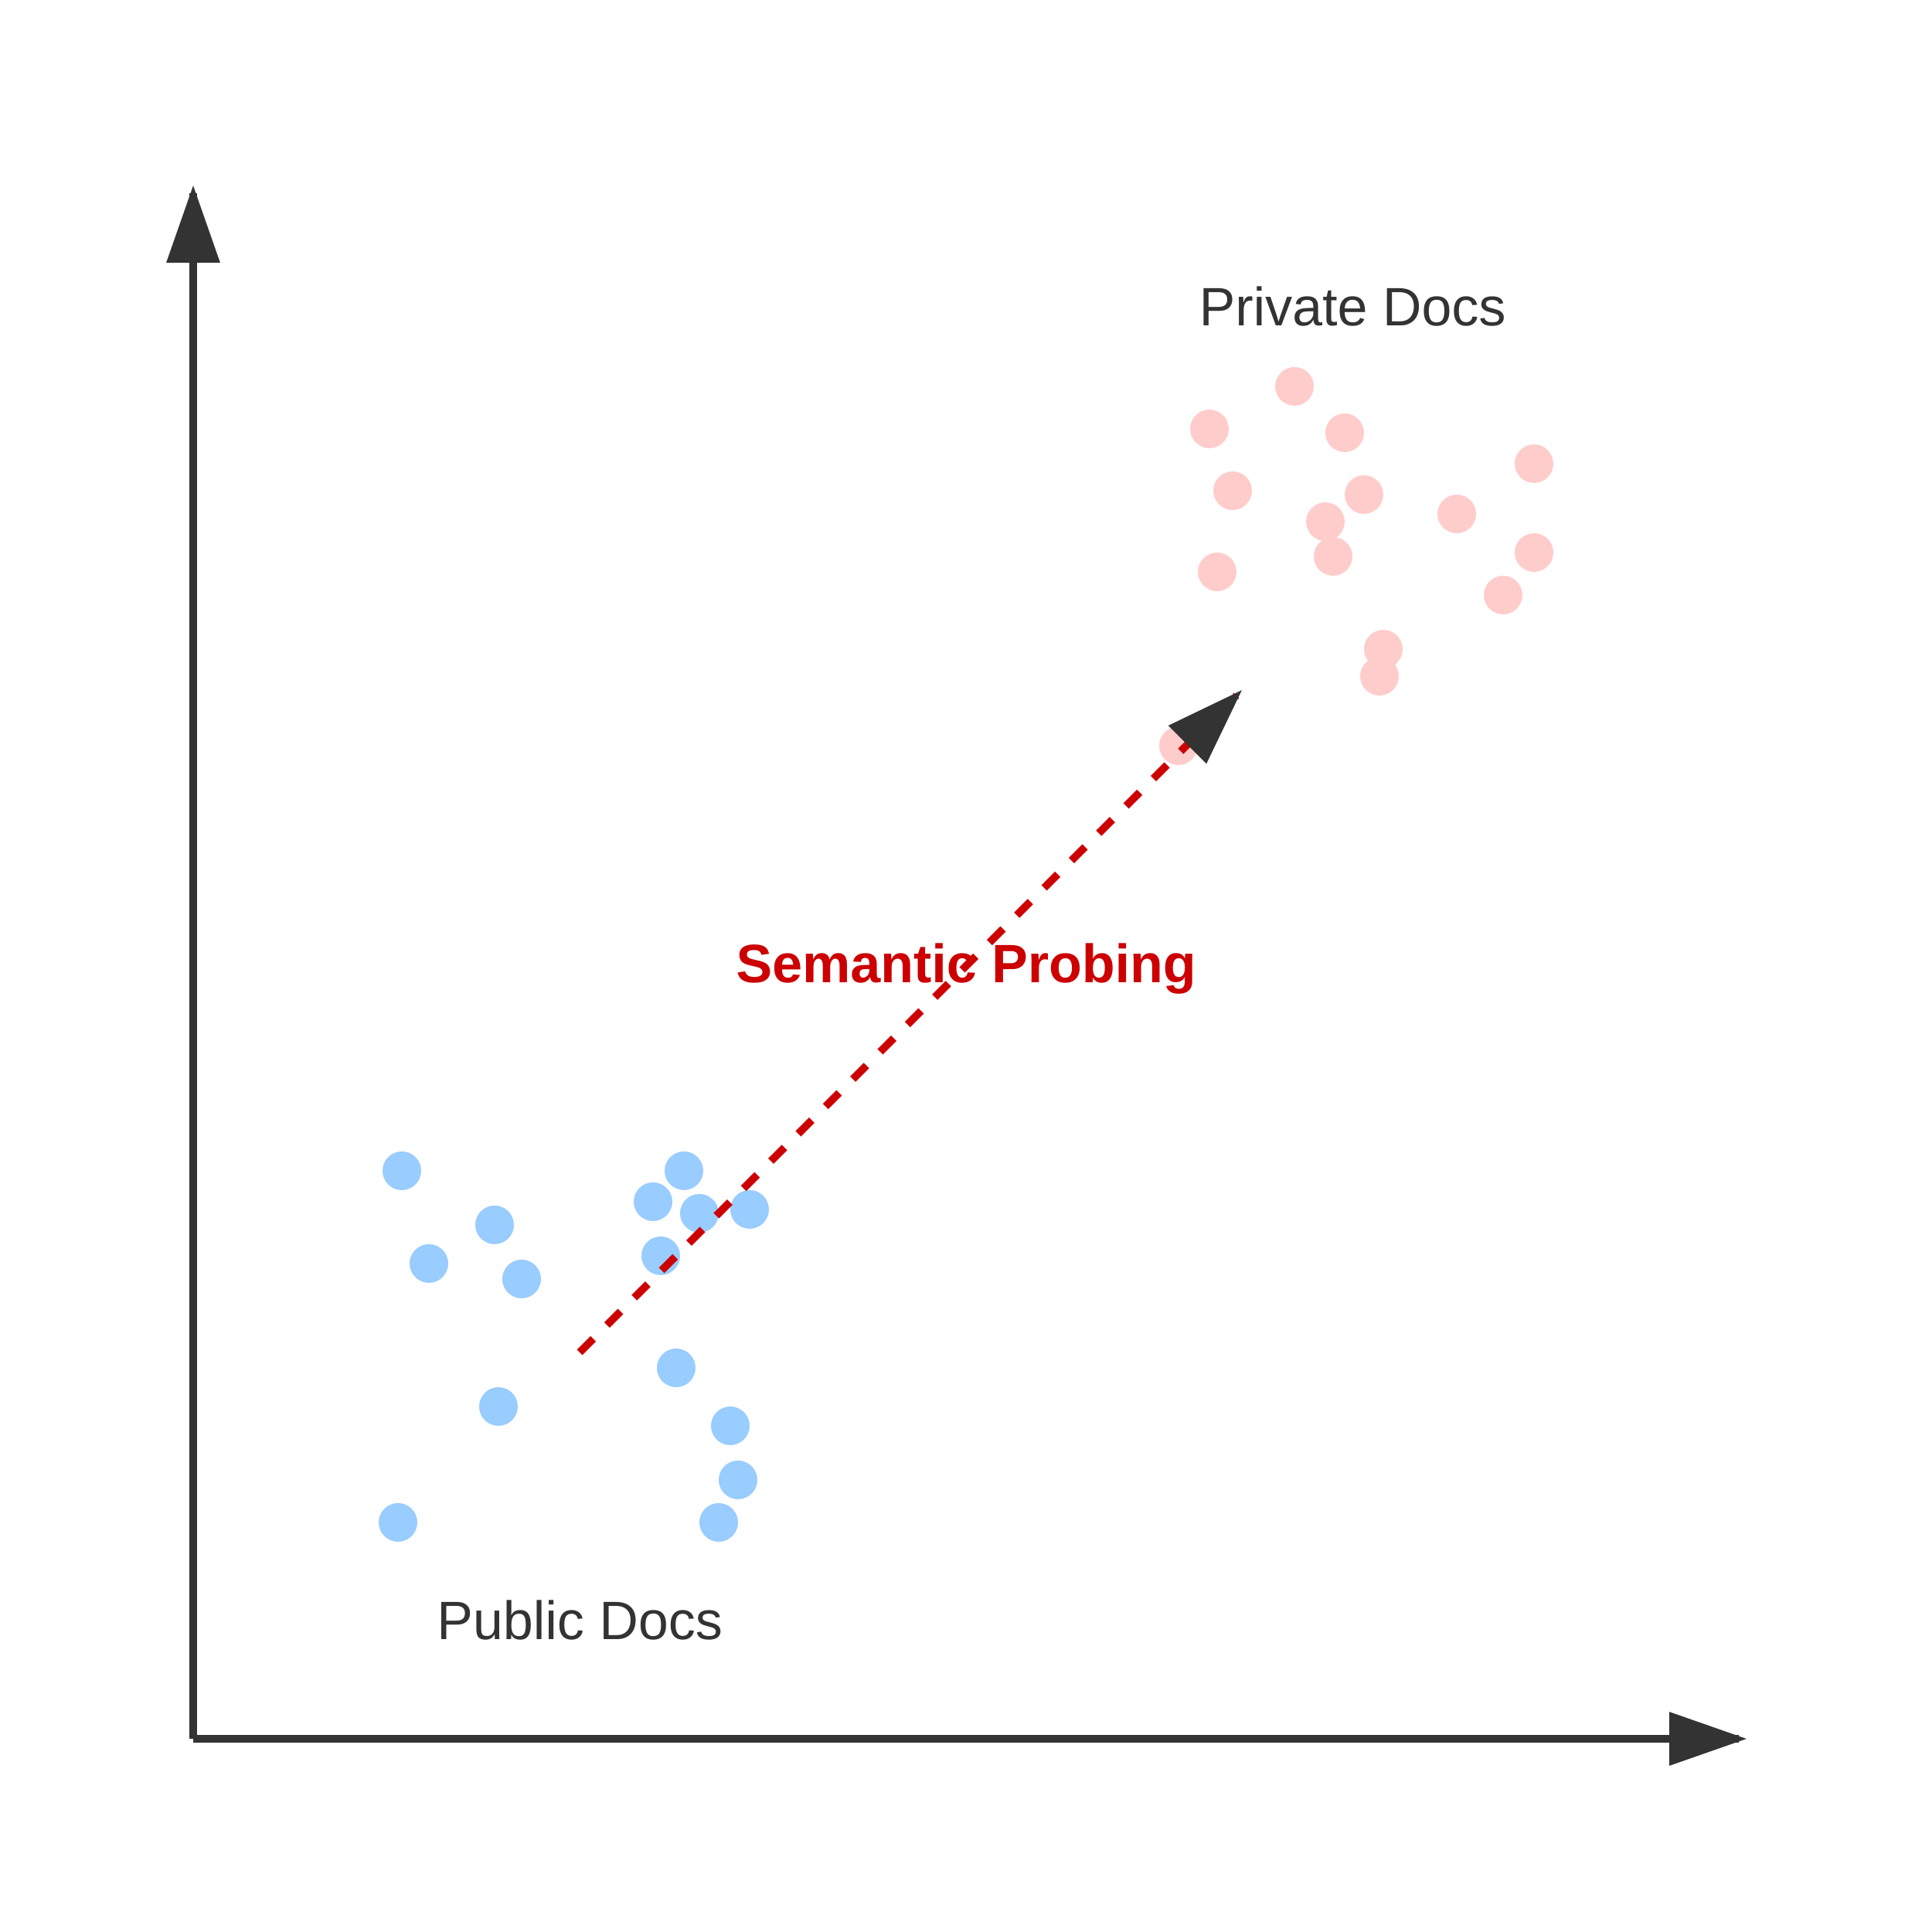
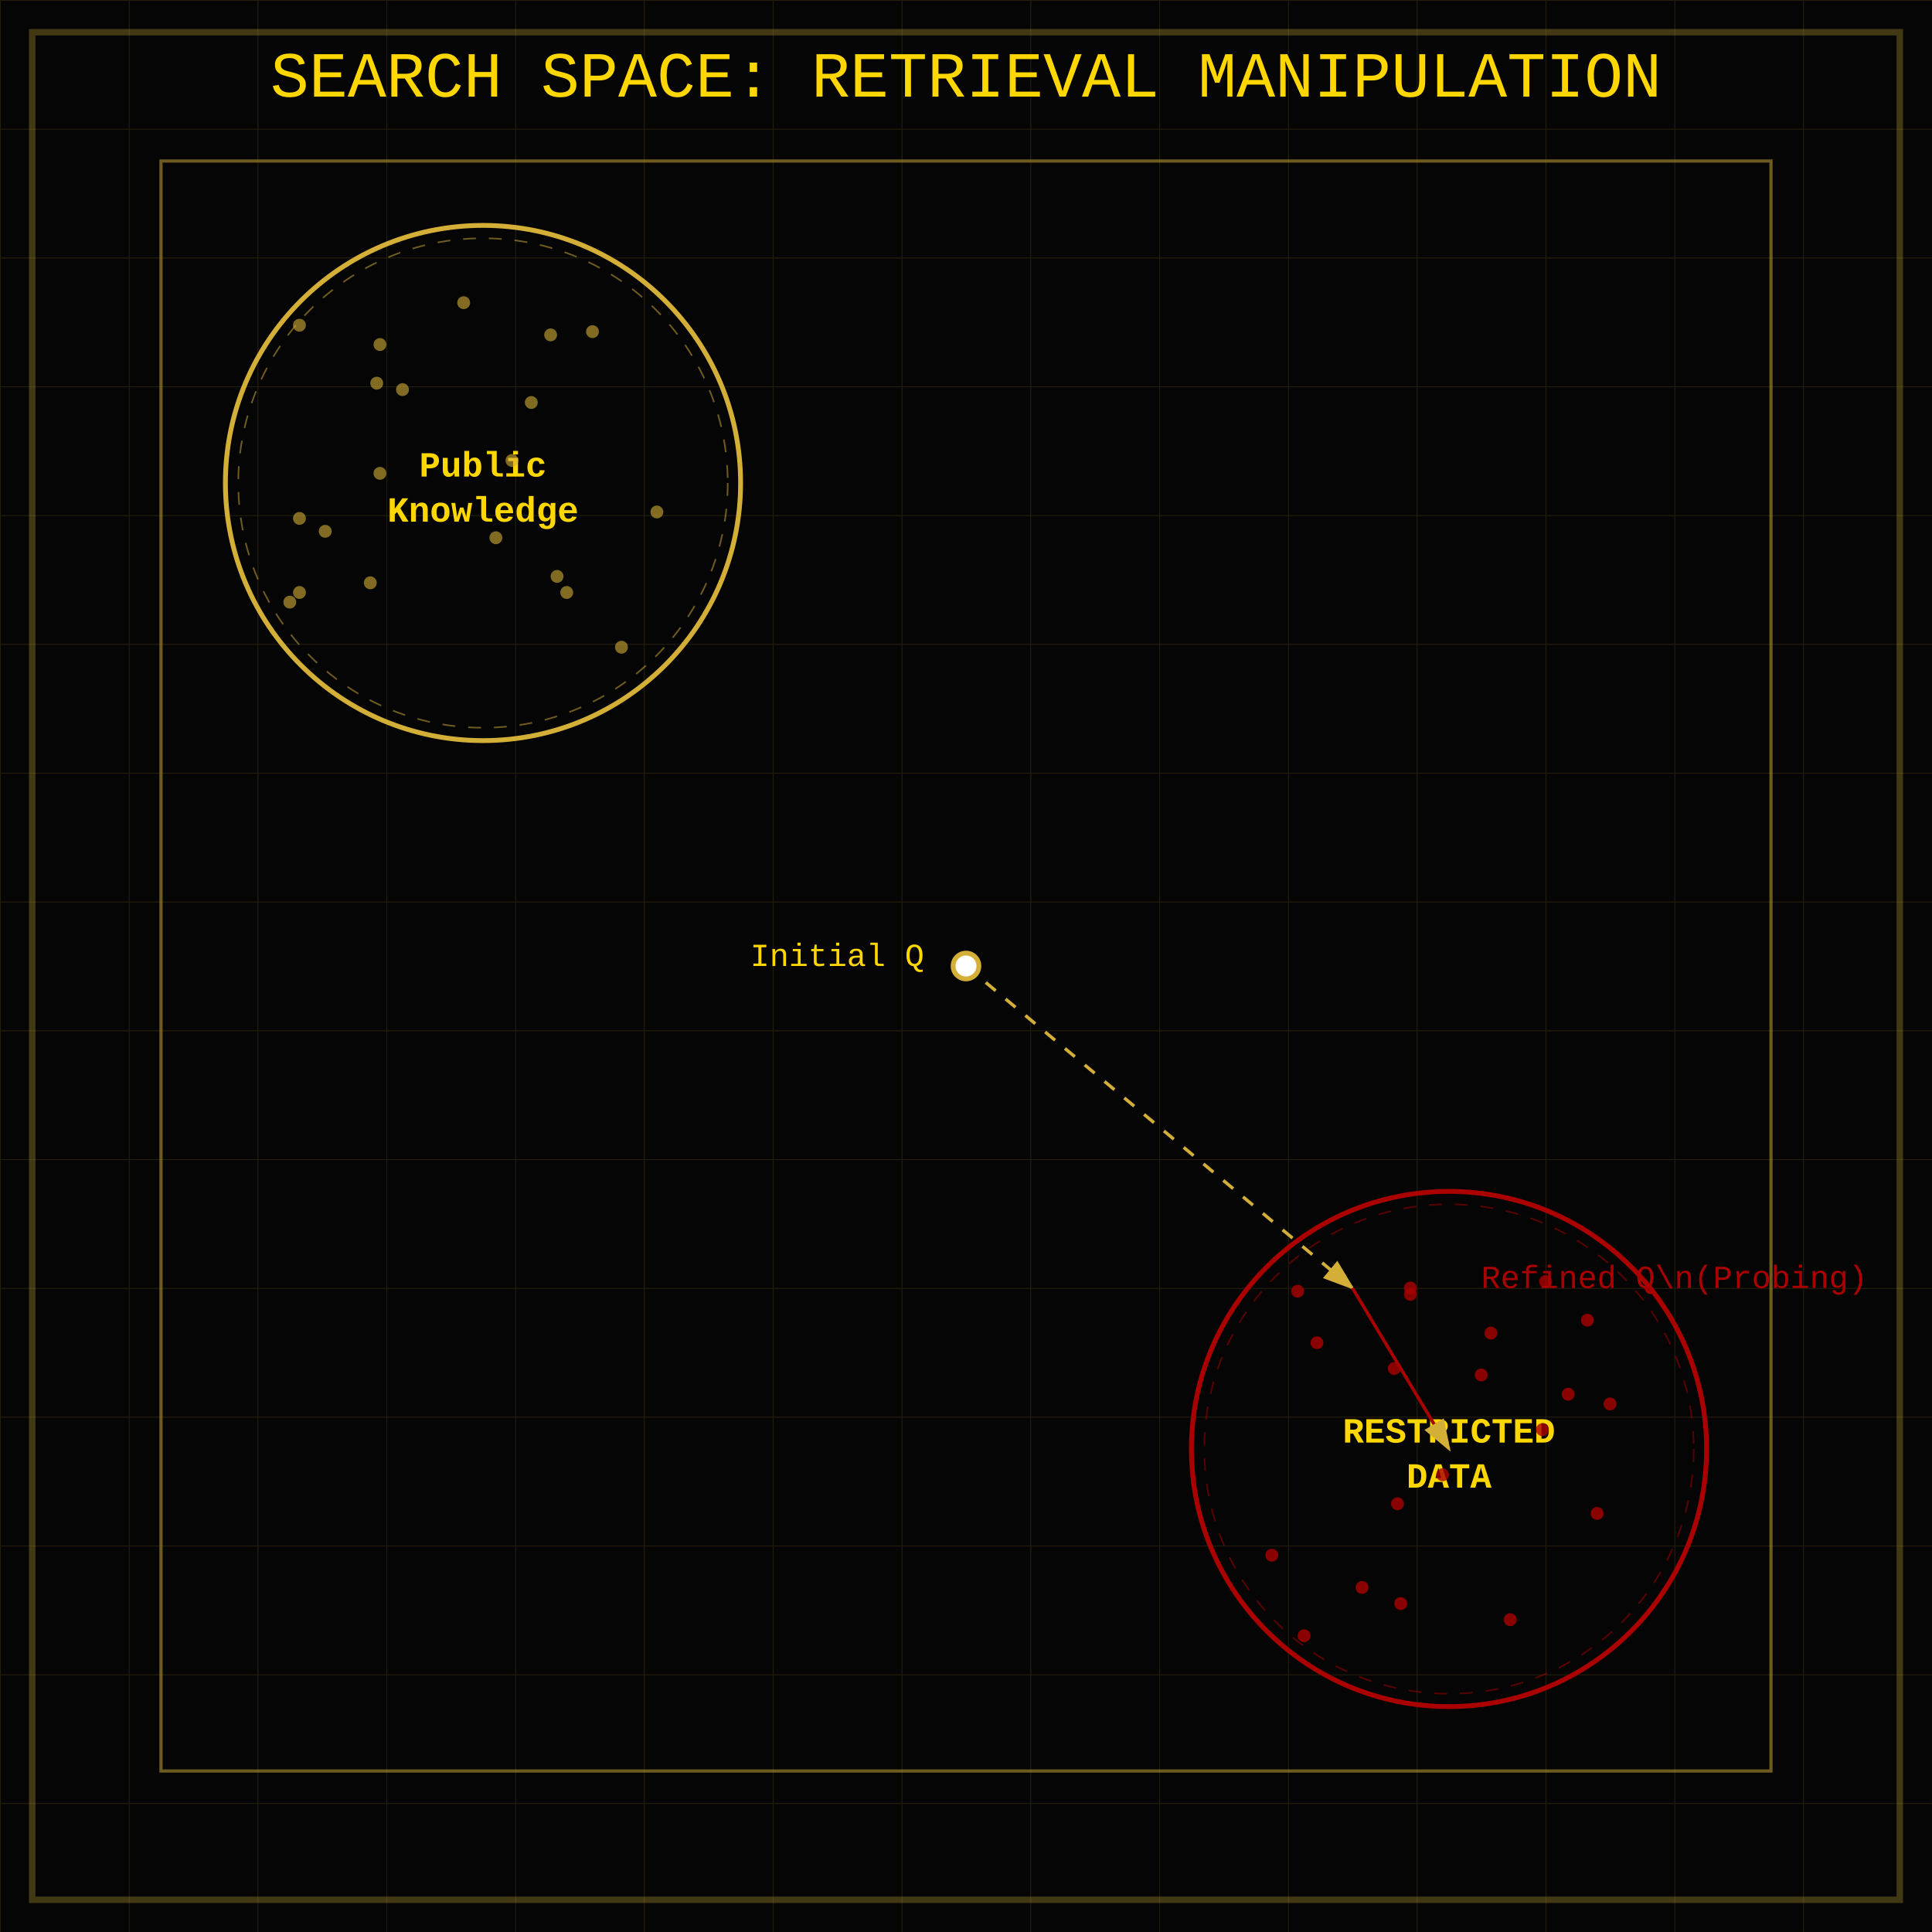
- <svg xmlns="http://www.w3.org/2000/svg" width="500" height="500" viewBox="0 0 500 500">
+ <svg xmlns="http://www.w3.org/2000/svg" viewBox="0 0 600 600">
  <defs>
+     <pattern id="grid" width="40" height="40" patternUnits="userSpaceOnUse">
+       <path d="M 40 0 L 0 0 0 40" fill="none" stroke="#D4AF37" stroke-width="0.5" opacity="0.15" />
+     </pattern>
    <marker id="arrowhead" markerWidth="10" markerHeight="7" refX="9" refY="3.5" orient="auto">
-       <polygon points="0 0, 10 3.5, 0 7" fill="#333" />
+       <polygon points="0 0, 10 3.5, 0 7" fill="#D4AF37" />
    </marker>
  </defs>
-   <rect width="100%" height="100%" fill="#ffffff" />
-   <line x1="50" y1="450" x2="450" y2="450" stroke="#333" stroke-width="2" marker-end="url(#arrowhead)" />
-   <line x1="50" y1="450" x2="50" y2="50" stroke="#333" stroke-width="2" marker-end="url(#arrowhead)" />
-   <circle cx="181" cy="314" r="5" fill="#99ccff" stroke="none" stroke-width="2" opacity="1.0" />
-   <circle cx="103" cy="394" r="5" fill="#99ccff" stroke="none" stroke-width="2" opacity="1.0" />
-   <circle cx="135" cy="331" r="5" fill="#99ccff" stroke="none" stroke-width="2" opacity="1.0" />
-   <circle cx="128" cy="317" r="5" fill="#99ccff" stroke="none" stroke-width="2" opacity="1.0" />
-   <circle cx="194" cy="313" r="5" fill="#99ccff" stroke="none" stroke-width="2" opacity="1.0" />
-   <circle cx="186" cy="394" r="5" fill="#99ccff" stroke="none" stroke-width="2" opacity="1.0" />
-   <circle cx="169" cy="311" r="5" fill="#99ccff" stroke="none" stroke-width="2" opacity="1.0" />
-   <circle cx="175" cy="354" r="5" fill="#99ccff" stroke="none" stroke-width="2" opacity="1.0" />
-   <circle cx="104" cy="303" r="5" fill="#99ccff" stroke="none" stroke-width="2" opacity="1.0" />
-   <circle cx="111" cy="327" r="5" fill="#99ccff" stroke="none" stroke-width="2" opacity="1.0" />
-   <circle cx="129" cy="364" r="5" fill="#99ccff" stroke="none" stroke-width="2" opacity="1.0" />
-   <circle cx="177" cy="303" r="5" fill="#99ccff" stroke="none" stroke-width="2" opacity="1.0" />
-   <circle cx="171" cy="325" r="5" fill="#99ccff" stroke="none" stroke-width="2" opacity="1.0" />
-   <circle cx="191" cy="383" r="5" fill="#99ccff" stroke="none" stroke-width="2" opacity="1.0" />
-   <circle cx="189" cy="369" r="5" fill="#99ccff" stroke="none" stroke-width="2" opacity="1.0" />
-   <text x="150" y="420" font-family="Arial, sans-serif" font-size="14" fill="#333" text-anchor="middle" font-weight="normal" dy=".3em">Public Docs</text>
-   <circle cx="353" cy="128" r="5" fill="#ffcccc" stroke="none" stroke-width="2" opacity="1.0" />
-   <circle cx="357" cy="175" r="5" fill="#ffcccc" stroke="none" stroke-width="2" opacity="1.0" />
-   <circle cx="335" cy="100" r="5" fill="#ffcccc" stroke="none" stroke-width="2" opacity="1.0" />
-   <circle cx="397" cy="120" r="5" fill="#ffcccc" stroke="none" stroke-width="2" opacity="1.0" />
-   <circle cx="389" cy="154" r="5" fill="#ffcccc" stroke="none" stroke-width="2" opacity="1.0" />
-   <circle cx="343" cy="135" r="5" fill="#ffcccc" stroke="none" stroke-width="2" opacity="1.0" />
-   <circle cx="319" cy="127" r="5" fill="#ffcccc" stroke="none" stroke-width="2" opacity="1.0" />
-   <circle cx="397" cy="143" r="5" fill="#ffcccc" stroke="none" stroke-width="2" opacity="1.0" />
-   <circle cx="313" cy="111" r="5" fill="#ffcccc" stroke="none" stroke-width="2" opacity="1.0" />
-   <circle cx="348" cy="112" r="5" fill="#ffcccc" stroke="none" stroke-width="2" opacity="1.0" />
-   <circle cx="345" cy="144" r="5" fill="#ffcccc" stroke="none" stroke-width="2" opacity="1.0" />
-   <circle cx="377" cy="133" r="5" fill="#ffcccc" stroke="none" stroke-width="2" opacity="1.0" />
-   <circle cx="305" cy="193" r="5" fill="#ffcccc" stroke="none" stroke-width="2" opacity="1.0" />
-   <circle cx="358" cy="168" r="5" fill="#ffcccc" stroke="none" stroke-width="2" opacity="1.0" />
-   <circle cx="315" cy="148" r="5" fill="#ffcccc" stroke="none" stroke-width="2" opacity="1.0" />
-   <text x="350" y="80" font-family="Arial, sans-serif" font-size="14" fill="#333" text-anchor="middle" font-weight="normal" dy=".3em">Private Docs</text>
-   <line x1="150" y1="350" x2="320" y2="180" stroke="#cc0000" stroke-width="2" marker-end="url(#arrowhead)" stroke-dasharray="5,5" />
-   <text x="250" y="250" font-family="Arial, sans-serif" font-size="14" fill="#cc0000" text-anchor="middle" font-weight="bold" dy=".3em">Semantic Probing</text>
+   <rect width="100%" height="100%" fill="#050505" />
+   <rect width="100%" height="100%" fill="url(#grid)" />
+   <text x="300" y="30" fill="#FFD700" font-family="Courier New" font-size="20" text-anchor="middle">SEARCH SPACE: RETRIEVAL MANIPULATION</text>
+   <rect x="50" y="50" width="500" height="500" fill="none" stroke="#D4AF37" stroke-width="1" opacity="0.5" />
+   <circle cx="150" cy="150" r="80" fill="none" stroke="#D4AF37" stroke-width="1.5" />
+   <circle cx="150" cy="150" r="76" fill="none" stroke="#D4AF37" stroke-width="0.5" stroke-dasharray="4,4" opacity="0.5" />
+   <text x="150" y="148" fill="#FFD700" font-family="Courier New" font-size="11" font-weight="bold" text-anchor="middle">Public</text>
+   <text x="150" y="162" fill="#FFD700" font-family="Courier New" font-size="11" font-weight="bold" text-anchor="middle">Knowledge</text>
+   <circle cx="450" cy="450" r="80" fill="none" stroke="#AA0000" stroke-width="1.5" />
+   <circle cx="450" cy="450" r="76" fill="none" stroke="#AA0000" stroke-width="0.5" stroke-dasharray="4,4" opacity="0.5" />
+   <text x="450" y="448" fill="#FFD700" font-family="Courier New" font-size="11" font-weight="bold" text-anchor="middle">RESTRICTED</text>
+   <text x="450" y="462" fill="#FFD700" font-family="Courier New" font-size="11" font-weight="bold" text-anchor="middle">DATA</text>
+   <circle cx="171" cy="104" r="2" fill="#D4AF37" opacity="0.6" />
+   <circle cx="93" cy="184" r="2" fill="#D4AF37" opacity="0.6" />
+   <circle cx="125" cy="121" r="2" fill="#D4AF37" opacity="0.6" />
+   <circle cx="118" cy="107" r="2" fill="#D4AF37" opacity="0.6" />
+   <circle cx="184" cy="103" r="2" fill="#D4AF37" opacity="0.6" />
+   <circle cx="176" cy="184" r="2" fill="#D4AF37" opacity="0.6" />
+   <circle cx="204" cy="159" r="2" fill="#D4AF37" opacity="0.6" />
+   <circle cx="101" cy="165" r="2" fill="#D4AF37" opacity="0.6" />
+   <circle cx="144" cy="94" r="2" fill="#D4AF37" opacity="0.6" />
+   <circle cx="93" cy="101" r="2" fill="#D4AF37" opacity="0.6" />
+   <circle cx="117" cy="119" r="2" fill="#D4AF37" opacity="0.6" />
+   <circle cx="154" cy="167" r="2" fill="#D4AF37" opacity="0.6" />
+   <circle cx="93" cy="161" r="2" fill="#D4AF37" opacity="0.6" />
+   <circle cx="115" cy="181" r="2" fill="#D4AF37" opacity="0.6" />
+   <circle cx="173" cy="179" r="2" fill="#D4AF37" opacity="0.6" />
+   <circle cx="159" cy="143" r="2" fill="#D4AF37" opacity="0.6" />
+   <circle cx="118" cy="147" r="2" fill="#D4AF37" opacity="0.6" />
+   <circle cx="165" cy="125" r="2" fill="#D4AF37" opacity="0.6" />
+   <circle cx="193" cy="201" r="2" fill="#D4AF37" opacity="0.6" />
+   <circle cx="90" cy="187" r="2" fill="#D4AF37" opacity="0.6" />
+   <circle cx="493" cy="410" r="2" fill="#AA0000" opacity="0.8" />
+   <circle cx="479" cy="444" r="2" fill="#AA0000" opacity="0.8" />
+   <circle cx="433" cy="425" r="2" fill="#AA0000" opacity="0.8" />
+   <circle cx="409" cy="417" r="2" fill="#AA0000" opacity="0.8" />
+   <circle cx="487" cy="433" r="2" fill="#AA0000" opacity="0.8" />
+   <circle cx="403" cy="401" r="2" fill="#AA0000" opacity="0.8" />
+   <circle cx="438" cy="402" r="2" fill="#AA0000" opacity="0.8" />
+   <circle cx="435" cy="498" r="2" fill="#AA0000" opacity="0.8" />
+   <circle cx="434" cy="467" r="2" fill="#AA0000" opacity="0.8" />
+   <circle cx="423" cy="493" r="2" fill="#AA0000" opacity="0.8" />
+   <circle cx="395" cy="483" r="2" fill="#AA0000" opacity="0.8" />
+   <circle cx="448" cy="458" r="2" fill="#AA0000" opacity="0.8" />
+   <circle cx="405" cy="508" r="2" fill="#AA0000" opacity="0.8" />
+   <circle cx="438" cy="400" r="2" fill="#AA0000" opacity="0.8" />
+   <circle cx="460" cy="427" r="2" fill="#AA0000" opacity="0.8" />
+   <circle cx="496" cy="470" r="2" fill="#AA0000" opacity="0.8" />
+   <circle cx="469" cy="503" r="2" fill="#AA0000" opacity="0.8" />
+   <circle cx="500" cy="436" r="2" fill="#AA0000" opacity="0.8" />
+   <circle cx="463" cy="414" r="2" fill="#AA0000" opacity="0.8" />
+   <circle cx="480" cy="398" r="2" fill="#AA0000" opacity="0.8" />
+   <line x1="300" y1="300" x2="420" y2="400" stroke="#D4AF37" stroke-dasharray="4,4" marker-end="url(#arrowhead)" />
+   <circle cx="300" cy="300" r="4" fill="#FFF" stroke="#D4AF37" stroke-width="1.5" />
+   <circle cx="300" cy="300" r="0" fill="none" stroke="#D4AF37" stroke-width="0.5" stroke-dasharray="4,4" opacity="0.5" />
+   <text x="260" y="300" fill="#FFD700" font-family="Courier New" font-size="10" text-anchor="middle">Initial Q</text>
+   <line x1="420" y1="400" x2="450" y2="450" stroke="#AA0000" marker-end="url(#arrowhead)" />
+   <text x="520" y="400" fill="#AA0000" font-family="Courier New" font-size="10" text-anchor="middle">Refined Q\n(Probing)</text>
+   <rect x="10" y="10" width="580" height="580" fill="none" stroke="#D4AF37" stroke-width="2" opacity="0.3" />
</svg>
